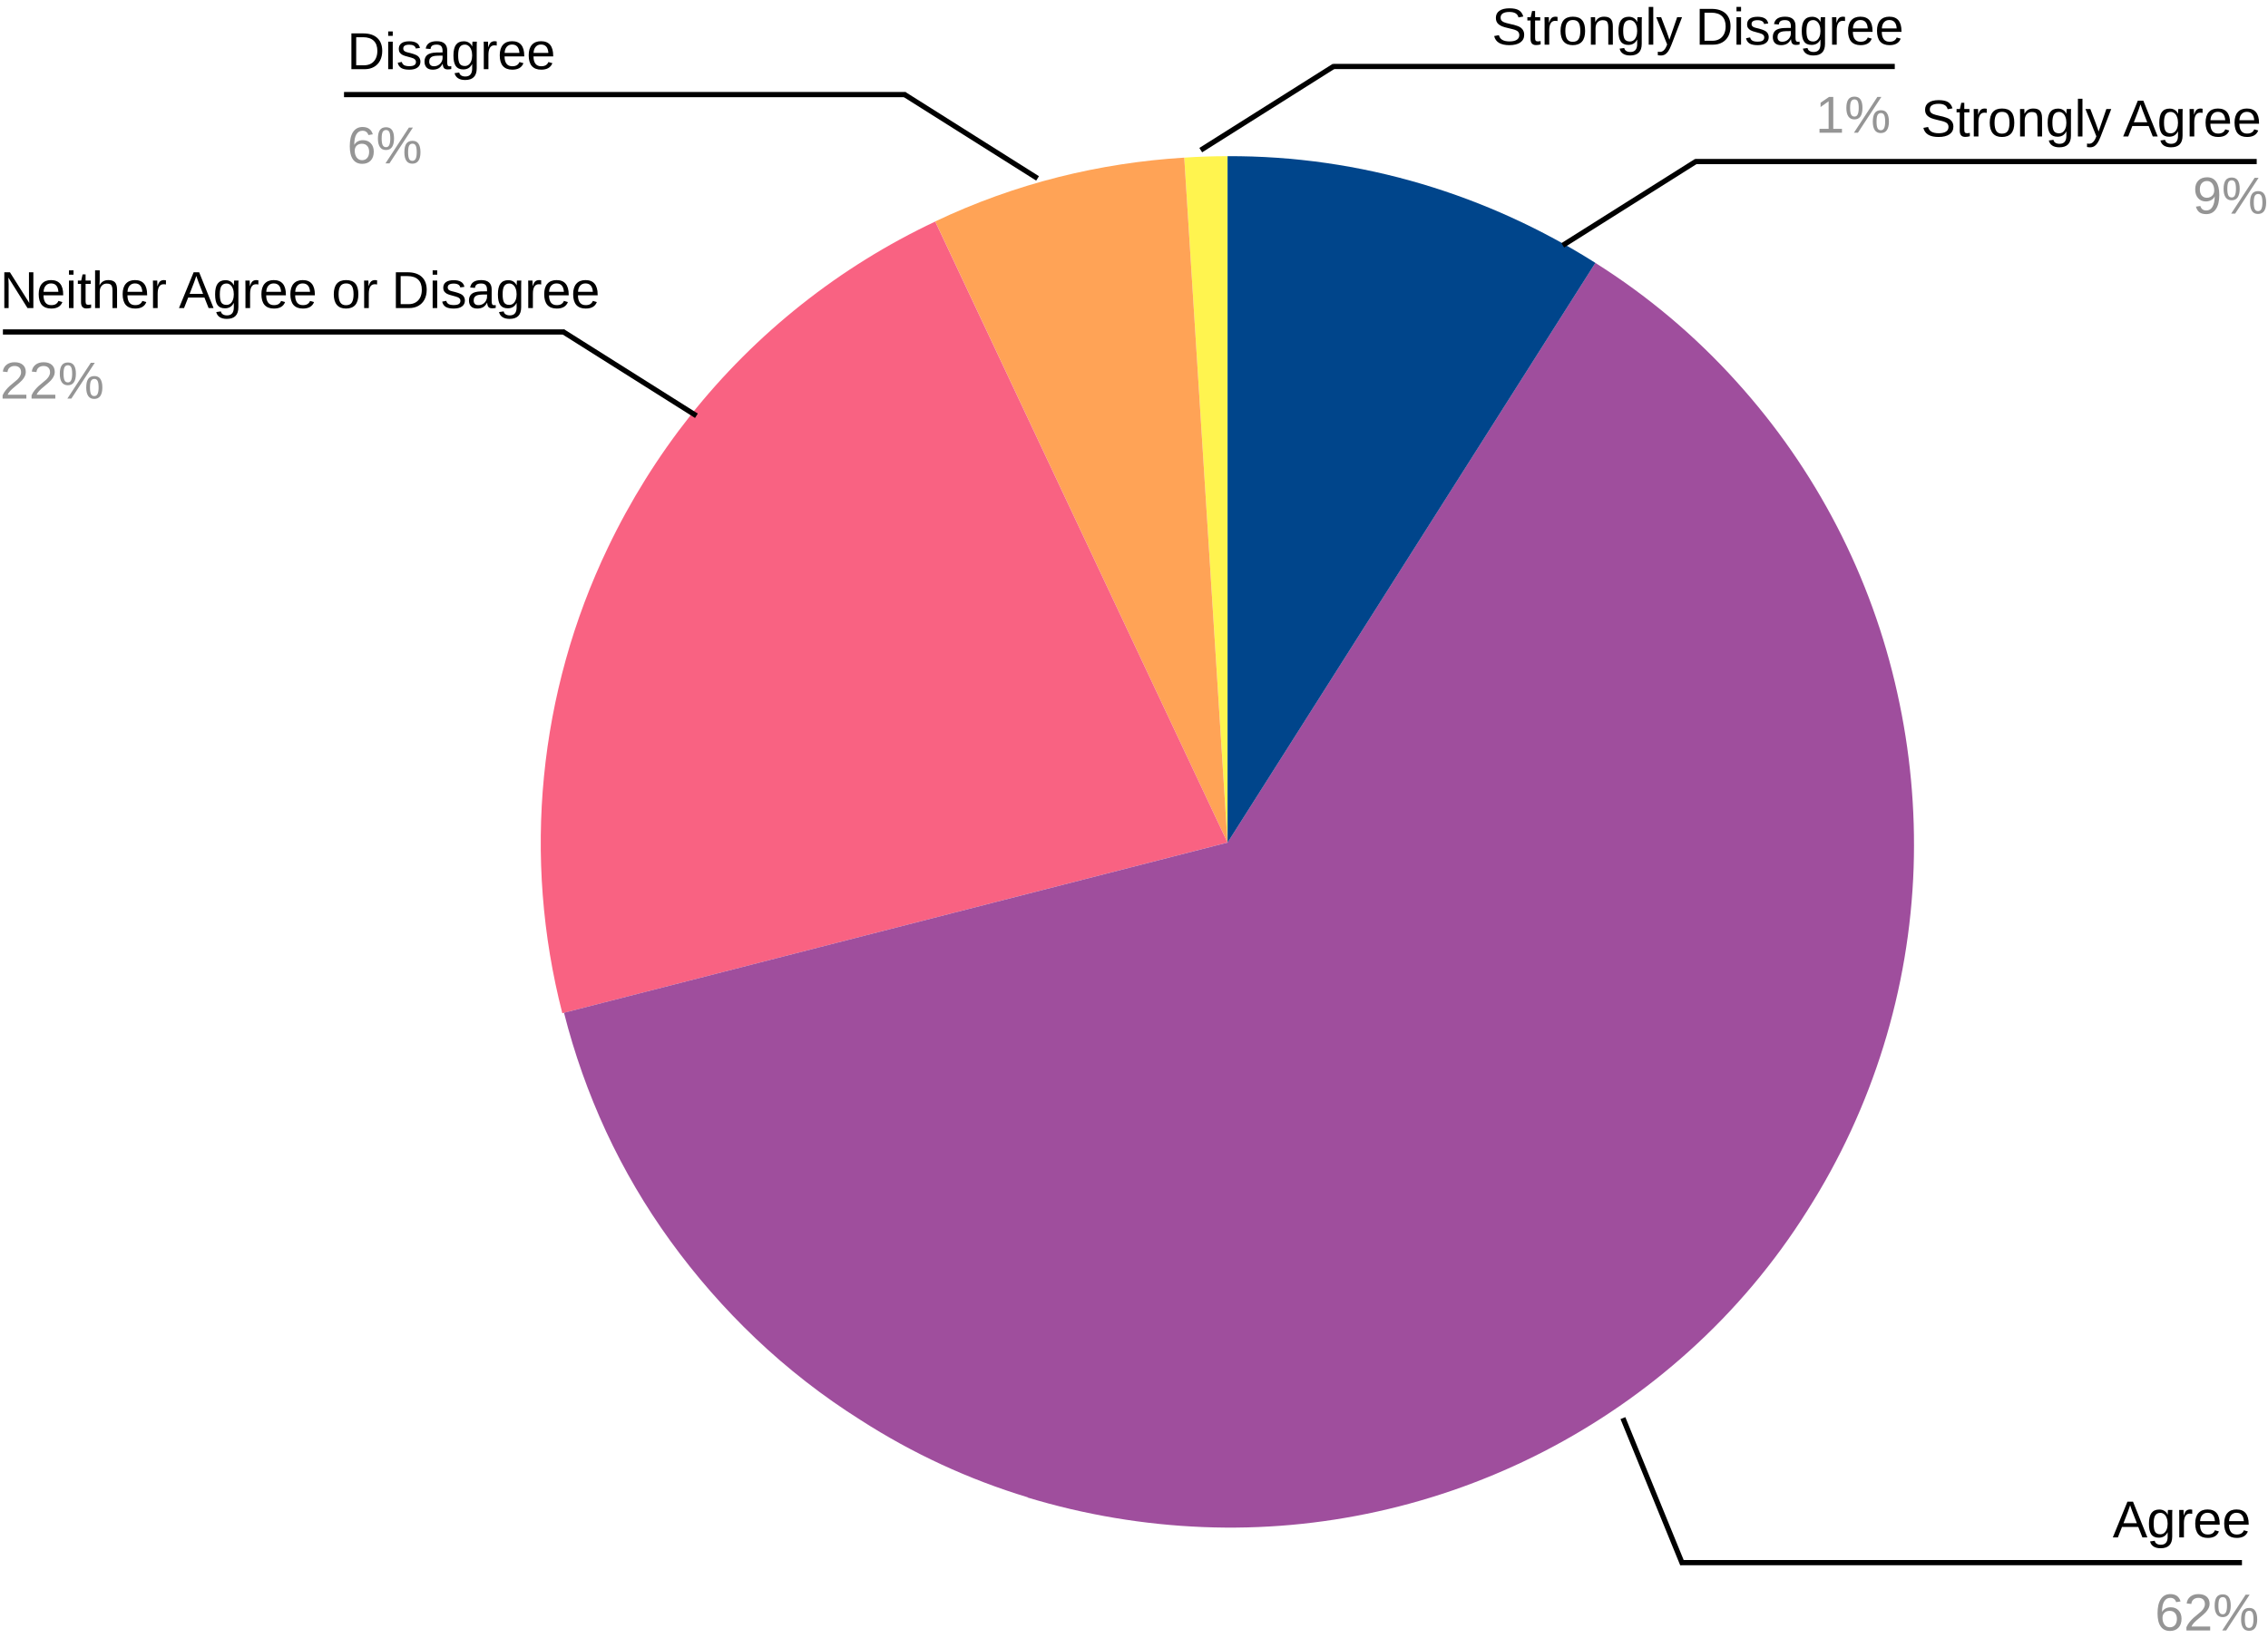
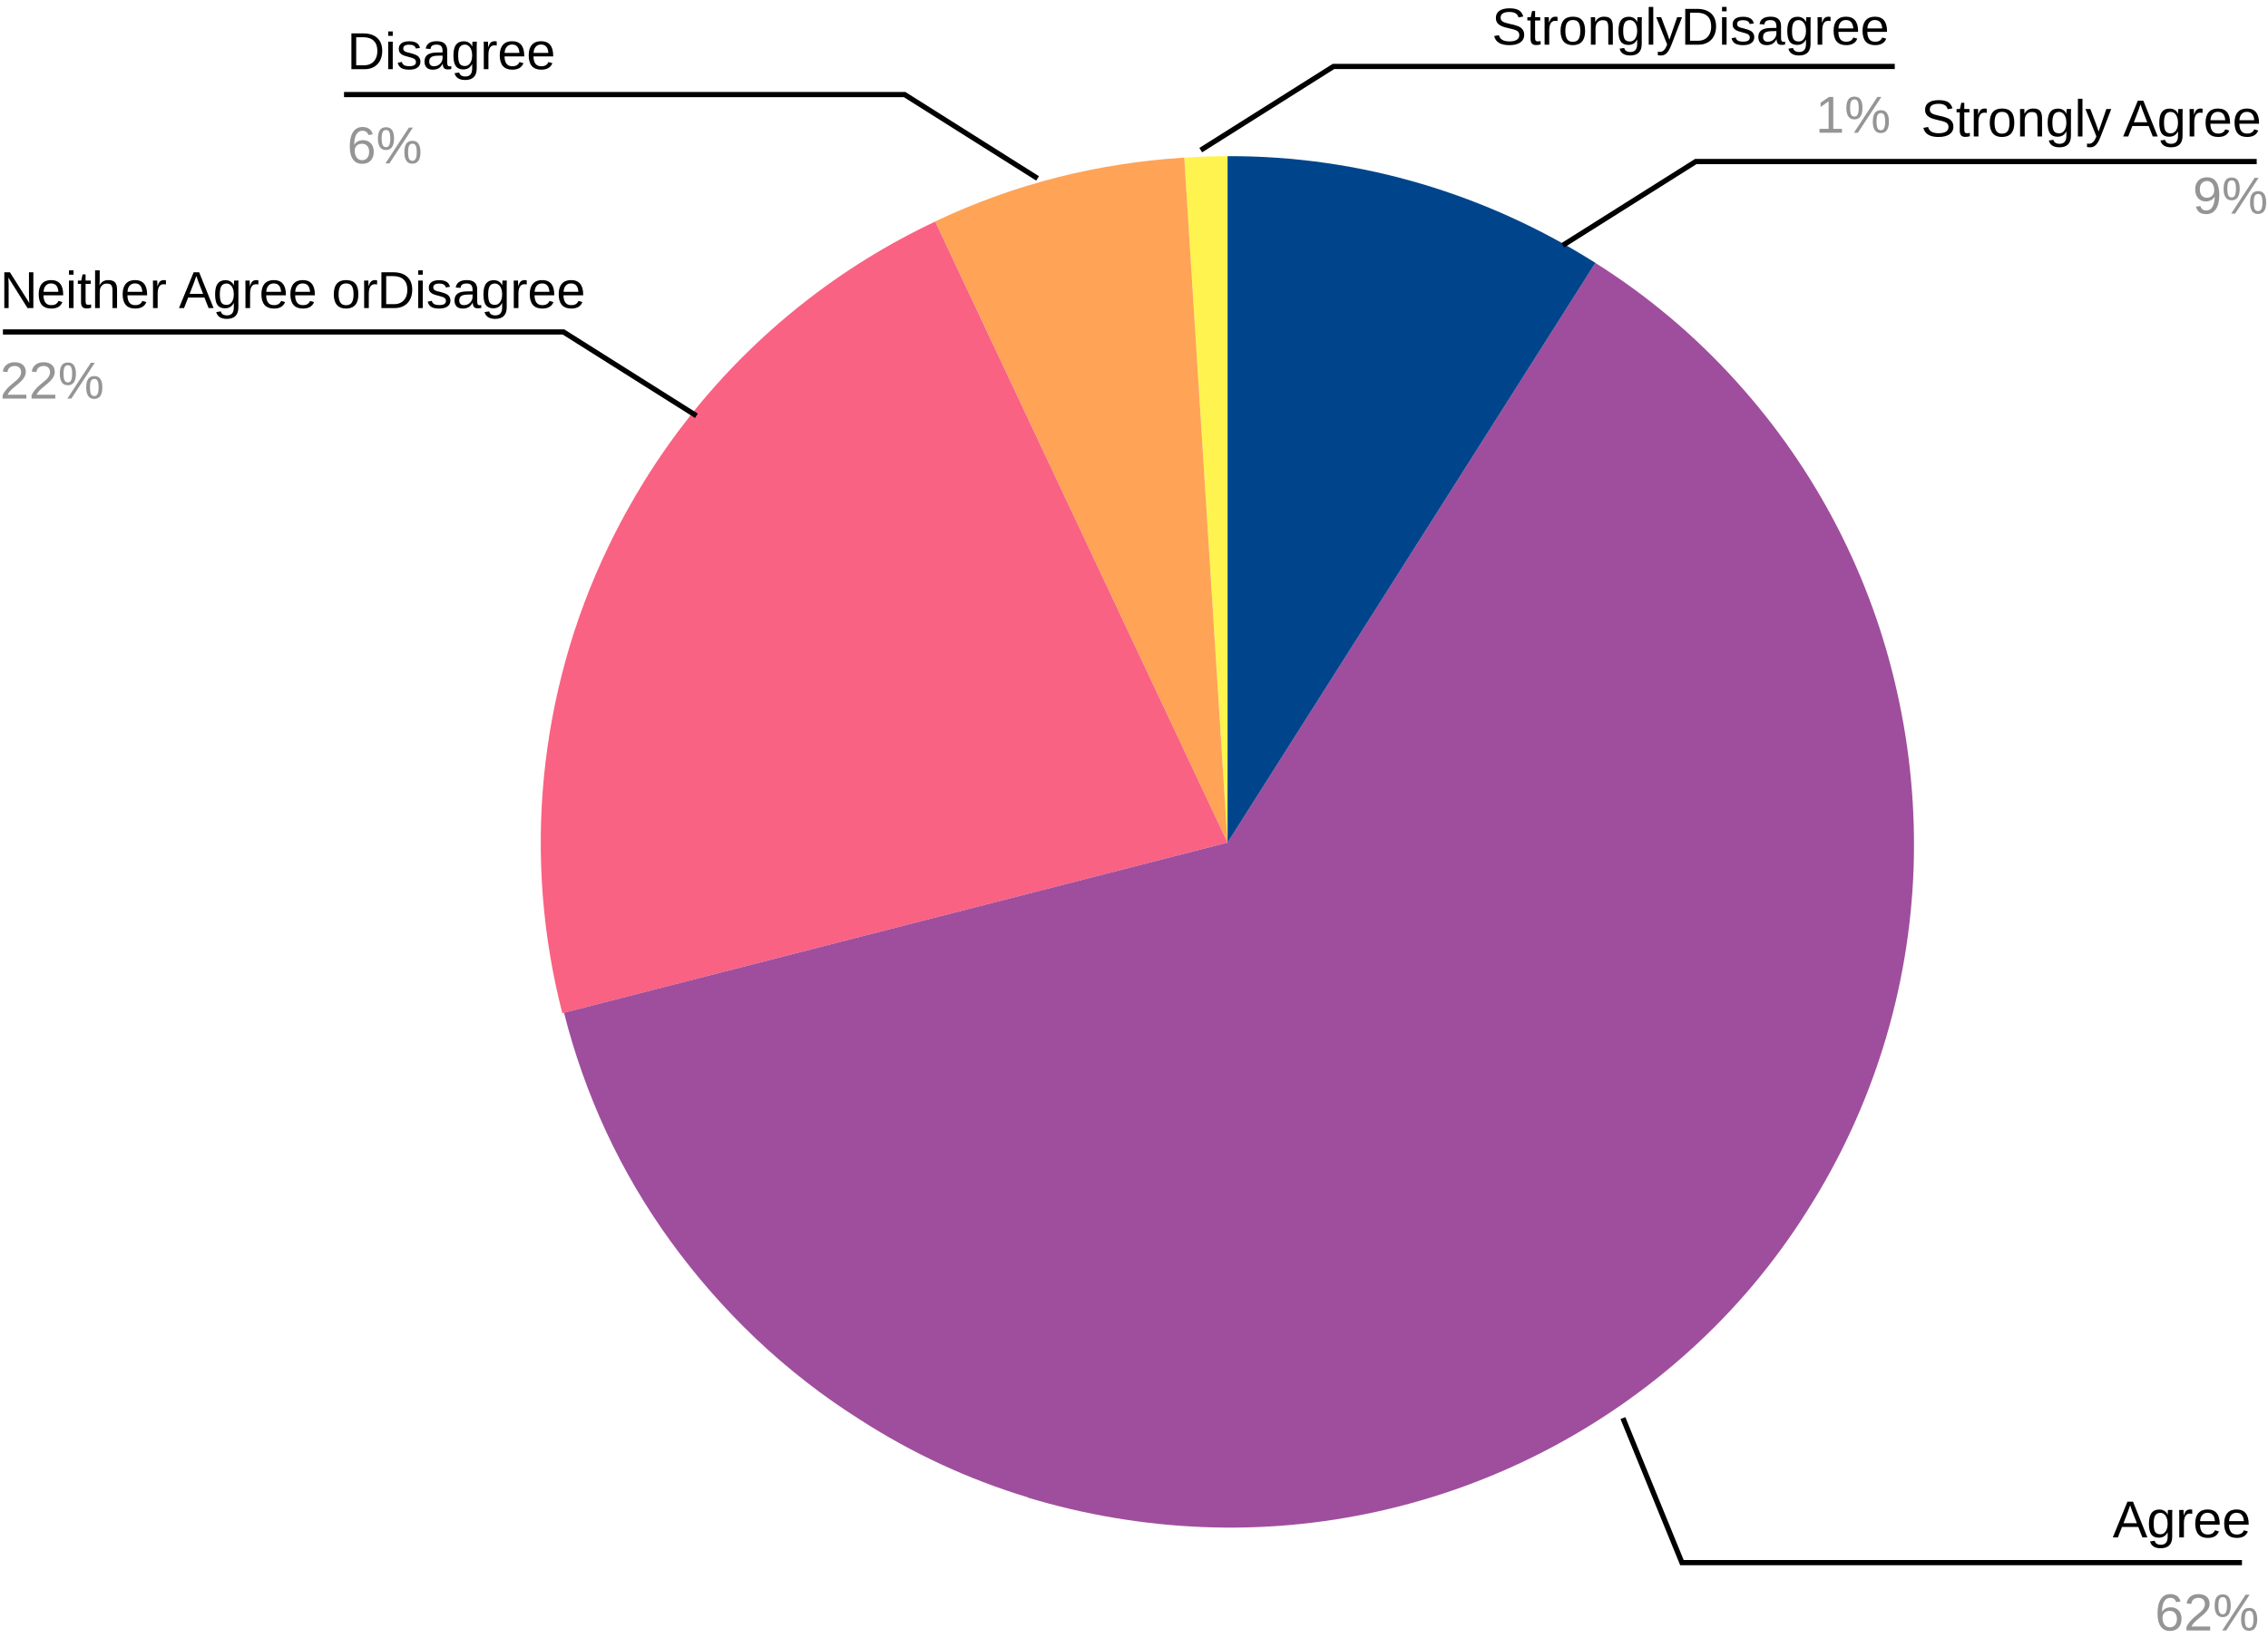
<svg xmlns="http://www.w3.org/2000/svg" viewBox="0 0 435.58 316.46">
  <defs>
-     <style>.cls-1{fill:#fff44f;}.cls-2{fill:#ffa356;}.cls-3{fill:#f96282;}.cls-4{fill:#9f4e9d;}.cls-5{fill:#00458b;}.cls-10,.cls-6{font-size:10px;font-family:ArialMT, Arial;}.cls-7{letter-spacing:-0.01em;}.cls-8{letter-spacing:-0.02em;}.cls-9{letter-spacing:-0.01em;}.cls-10{fill:#959595;}.cls-11{letter-spacing:-0.02em;}.cls-12{letter-spacing:-0.02em;}.cls-13{letter-spacing:-0.03em;}.cls-14{letter-spacing:-0.02em;}.cls-15{fill:none;stroke:#000;}</style>
+     <style>.cls-10,.cls-6{font-size:10px;font-family:ArialMT,Arial}.cls-7{letter-spacing:-.01em}.cls-8{letter-spacing:-.02em}.cls-9{letter-spacing:-.01em}.cls-10{fill:#959595}.cls-13{letter-spacing:-.03em}.cls-15{fill:none;stroke:#000}</style>
  </defs>
  <g id="Layer_2" data-name="Layer 2">
    <g id="Layer_1-2" data-name="Layer 1">
-       <path class="cls-1" d="M235.75,161.86V30q-4.16,0-8.31.28Z" />
-       <path class="cls-2" d="M235.75,161.86,227.44,30.28A132.34,132.34,0,0,0,203.34,34a128,128,0,0,0-23.73,8.54Z" />
-       <path class="cls-3" d="M235.75,161.86,179.61,42.56a131.74,131.74,0,0,0-47.05,37.3,134.24,134.24,0,0,0-15.79,25.3A131.15,131.15,0,0,0,108,194.64Z" />
-       <path class="cls-4" d="M197.38,287.68a134.87,134.87,0,0,0,33.71,5.67,130.72,130.72,0,0,0,33.52-3,131.86,131.86,0,0,0,59.79-30.8,127.81,127.81,0,0,0,22.71-27,131,131,0,0,0,20.41-65.84,133.81,133.81,0,0,0-3.14-33.61,131.29,131.29,0,0,0-30.93-59.84A128.86,128.86,0,0,0,306.39,50.5L235.75,161.86,108.32,194.55a130.33,130.33,0,0,0,8.08,22.81,127.07,127.07,0,0,0,12.33,21,135.74,135.74,0,0,0,16.34,18.7,129.15,129.15,0,0,0,20.23,15.74,127.69,127.69,0,0,0,32.08,14.83" />
-       <path class="cls-5" d="M235.76,161.86,306.4,50.5a133.17,133.17,0,0,0-33.25-15.14A129.21,129.21,0,0,0,235.76,30Z" />
+       <path d="M235.75 161.86V30q-4.16 0-8.31.28z" fill="#fff44f" />
+       <path d="M235.75 161.86l-8.31-131.58a132.34 132.34 0 00-24.1 3.72 128 128 0 00-23.73 8.54z" fill="#ffa356" />
+       <path d="M235.75 161.86l-56.14-119.3a131.74 131.74 0 00-47.05 37.3 134.24 134.24 0 00-15.79 25.3 131.15 131.15 0 00-8.77 89.48z" fill="#f96282" />
+       <path d="M197.38 287.68a134.87 134.87 0 0033.71 5.67 130.72 130.72 0 0033.52-3 131.86 131.86 0 0059.79-30.8 127.81 127.81 0 0022.71-27 131 131 0 0020.41-65.84 133.81 133.81 0 00-3.14-33.61 131.29 131.29 0 00-30.93-59.84 128.86 128.86 0 00-27.06-22.76l-70.64 111.36-127.43 32.69a130.33 130.33 0 008.08 22.81 127.07 127.07 0 0012.33 21 135.74 135.74 0 0016.34 18.7 129.15 129.15 0 0020.23 15.74 127.69 127.69 0 0032.08 14.83" fill="#9f4e9d" />
+       <path d="M235.76 161.86L306.4 50.5a133.17 133.17 0 00-33.25-15.14A129.21 129.21 0 00235.76 30z" fill="#00458b" />
      <text class="cls-6" transform="translate(286.51 8.58)">Strong<tspan class="cls-7" x="29.46" y="0">l</tspan>
        <tspan class="cls-8" x="31.55" y="0">y</tspan>
-         <tspan x="36.32" y="0" xml:space="preserve"> Disagree</tspan>
+         <tspan x="36.32" y="0"> Disagree</tspan>
      </text>
      <text class="cls-6" transform="translate(405.76 295.34)">
        <tspan class="cls-9">A</tspan>
        <tspan x="6.53" y="0">gree</tspan>
      </text>
      <text class="cls-10" transform="translate(413.85 313.21)">62%</text>
      <text class="cls-10" transform="translate(421.13 41.04)">9%</text>
      <text class="cls-10" transform="translate(348.68 25.5)">1%</text>
      <text class="cls-10" transform="translate(66.66 31.38)">6%</text>
      <text class="cls-10" transform="translate(0 76.57)">22%</text>
      <text class="cls-6" transform="translate(0 59.18)">
-         <tspan class="cls-11">N</tspan>
+         <tspan letter-spacing="-.02em">N</tspan>
        <tspan x="7.01" y="0">eithe</tspan>
-         <tspan class="cls-12" x="28.7" y="0">r</tspan>
+         <tspan x="28.7" y="0" letter-spacing="-.02em">r</tspan>
        <tspan class="cls-13" x="31.88" y="0"> </tspan>
        <tspan class="cls-9" x="34.36" y="0">A</tspan>
        <tspan x="40.89" y="0">gree o</tspan>
-         <tspan class="cls-14" x="69.25" y="0">r</tspan>
-         <tspan x="72.42" y="0" xml:space="preserve"> Disagree</tspan>
+         <tspan x="69.25" y="0" letter-spacing="-.02em">r</tspan>
+         <tspan x="72.42" y="0"> Disagree</tspan>
      </text>
      <text class="cls-6" transform="translate(66.66 13.29)">Disagree</text>
      <text class="cls-6" transform="translate(368.94 26.22)">Strong<tspan class="cls-7" x="29.46" y="0">l</tspan>
        <tspan class="cls-8" x="31.55" y="0">y</tspan>
        <tspan class="cls-13" x="36.32" y="0"> </tspan>
        <tspan class="cls-9" x="38.81" y="0">A</tspan>
        <tspan x="45.34" y="0">gree</tspan>
      </text>
-       <line class="cls-15" x1="363.9" y1="12.77" x2="256.04" y2="12.77" />
-       <line class="cls-15" x1="323.15" y1="300.49" x2="311.69" y2="272.42" />
-       <line class="cls-15" x1="325.79" y1="30.96" x2="300.14" y2="47.13" />
-       <line class="cls-15" x1="430.58" y1="300.18" x2="322.72" y2="300.18" />
-       <line class="cls-15" x1="433.41" y1="31.03" x2="325.55" y2="31.03" />
-       <line class="cls-15" x1="256.25" y1="12.67" x2="230.61" y2="28.84" />
-       <line class="cls-15" x1="173.63" y1="18.1" x2="199.27" y2="34.27" />
-       <line class="cls-15" x1="66.07" y1="18.17" x2="173.93" y2="18.17" />
-       <line class="cls-15" x1="108.11" y1="63.7" x2="133.75" y2="79.87" />
-       <line class="cls-15" x1="0.56" y1="63.77" x2="108.41" y2="63.77" />
+       <path class="cls-15" d="M363.9 12.77H256.04M323.15 300.49l-11.46-28.07M325.79 30.96l-25.65 16.17M430.58 300.18H322.72M433.41 31.03H325.55M256.25 12.67l-25.64 16.17M173.63 18.1l25.64 16.17M66.07 18.17h107.86M108.11 63.7l25.64 16.17M.56 63.77h107.85" />
    </g>
  </g>
</svg>
